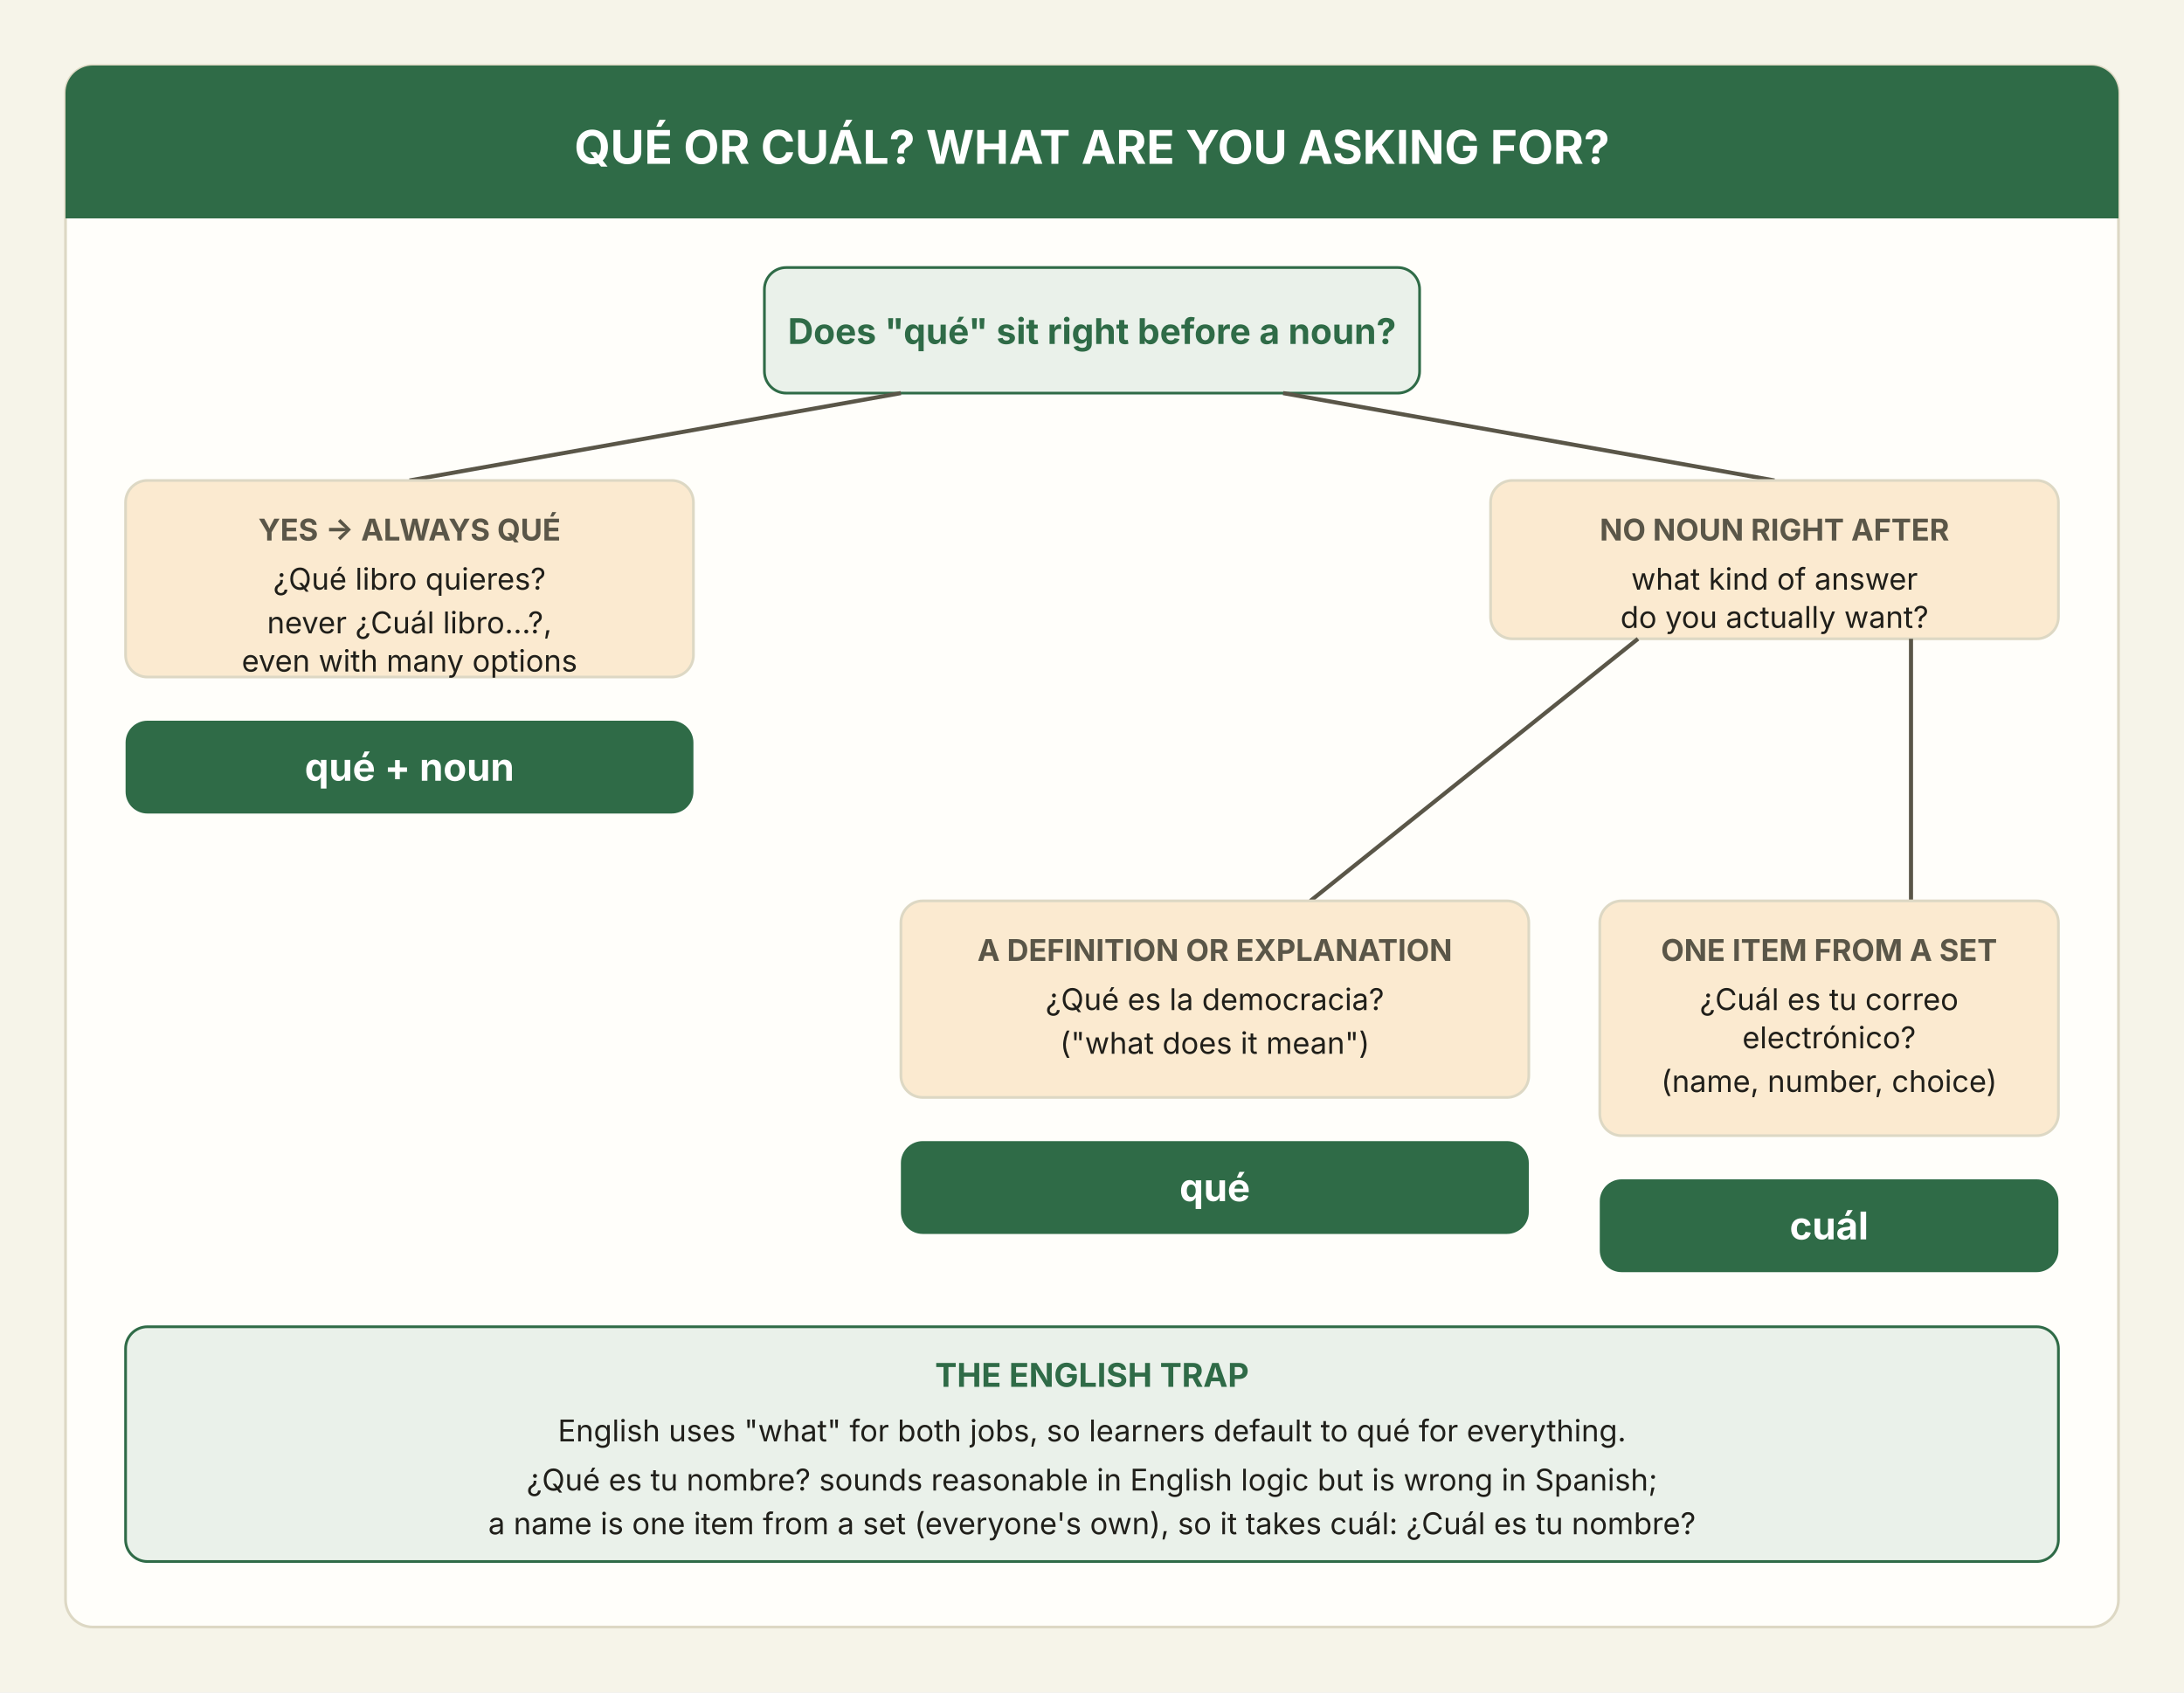
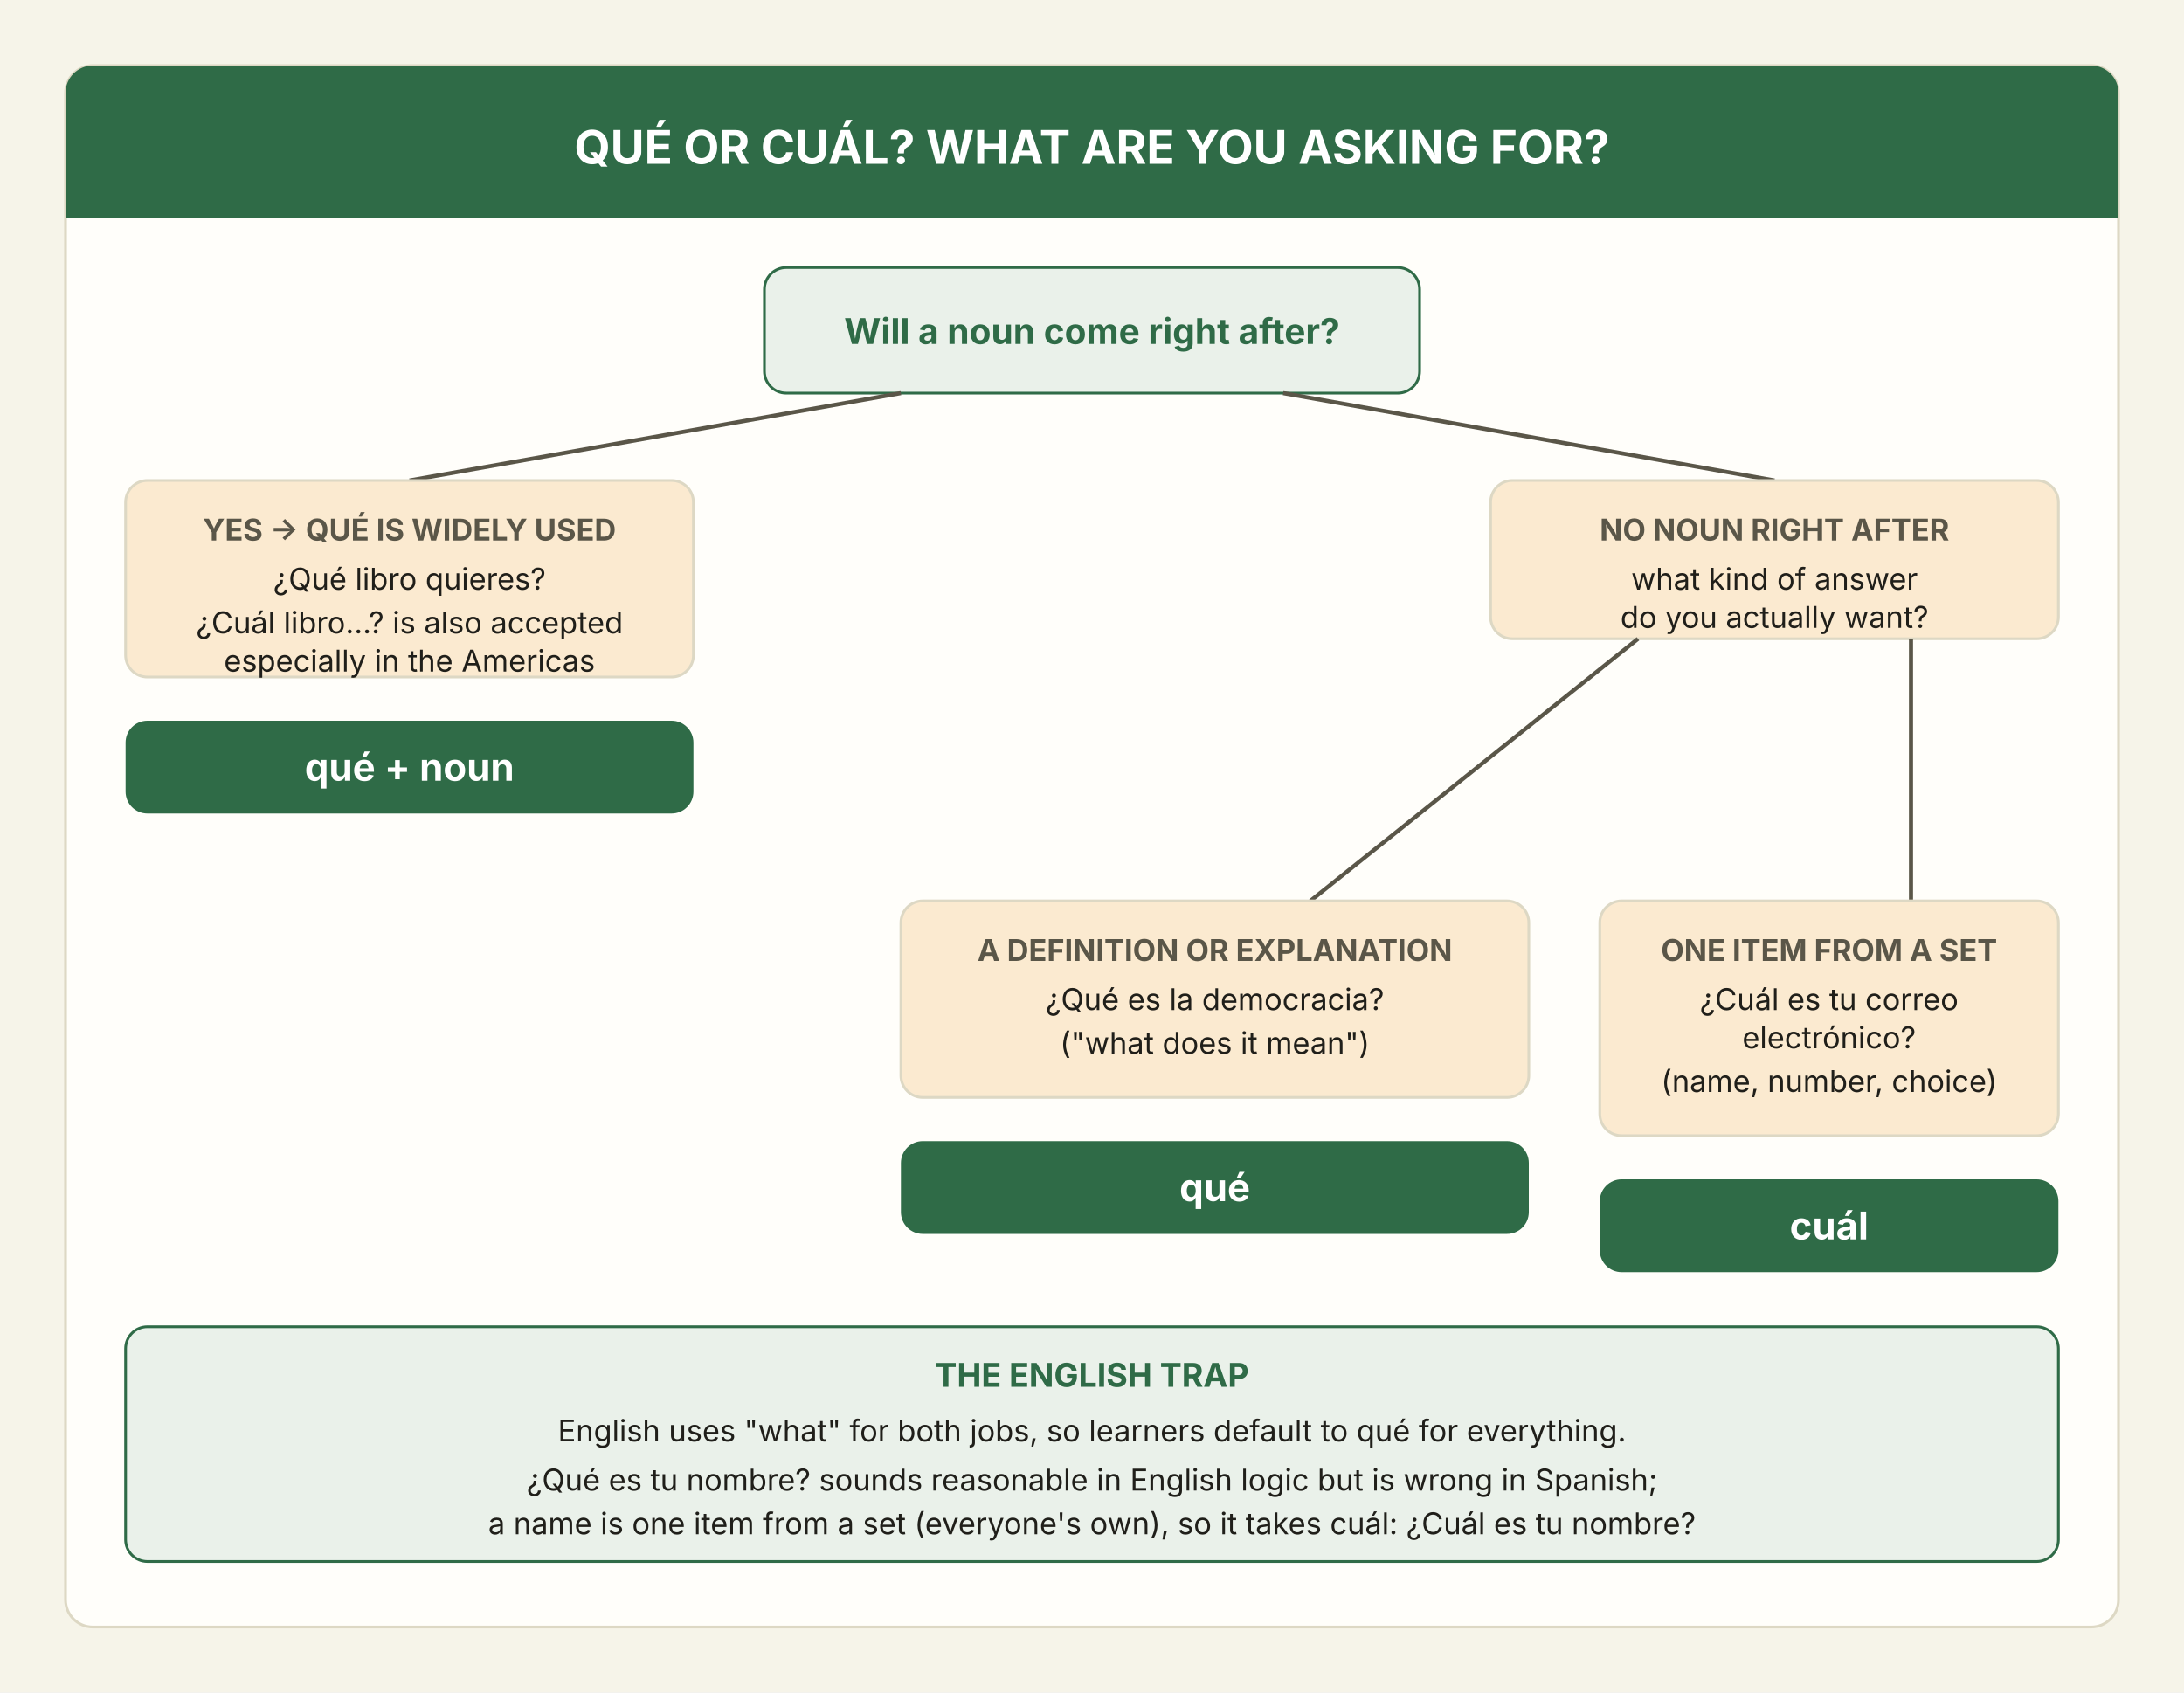
<svg xmlns="http://www.w3.org/2000/svg" viewBox="0 0 800 620" font-family="system-ui, -apple-system, sans-serif">
  <rect width="800" height="620" fill="#f6f4e9" />
  <rect x="24" y="24" width="752" height="572" rx="10" fill="#fffefa" stroke="#ddd8c4" />
  <rect x="24" y="24" width="752" height="56" rx="10" fill="#2f6b47" />
  <rect x="24" y="60" width="752" height="20" fill="#2f6b47" />
  <text x="400" y="60" text-anchor="middle" fill="#ffffff" font-size="17" font-weight="700">QUÉ OR CUÁL? WHAT ARE YOU ASKING FOR?</text>
  <rect x="280" y="98" width="240" height="46" rx="8" fill="#eaf1ea" stroke="#2f6b47" />
-   <text x="400" y="126" text-anchor="middle" fill="#2f6b47" font-size="13" font-weight="700">Does "qué" sit right before a noun?</text>
+   <text x="400" y="126" text-anchor="middle" fill="#2f6b47" font-size="13" font-weight="700">Will a noun come right after?</text>
  <line x1="330" y1="144" x2="150" y2="176" stroke="#5a5648" stroke-width="1.5" />
  <line x1="470" y1="144" x2="650" y2="176" stroke="#5a5648" stroke-width="1.5" />
  <rect x="46" y="176" width="208" height="72" rx="8" fill="#fbead0" stroke="#ddd8c4" />
-   <text x="150" y="198" text-anchor="middle" fill="#5a5648" font-size="11" font-weight="700">YES → ALWAYS QUÉ</text>
+   <text x="150" y="198" text-anchor="middle" fill="#5a5648" font-size="11" font-weight="700">YES → QUÉ IS WIDELY USED</text>
  <text x="150" y="216" text-anchor="middle" fill="#201f1a" font-size="11">¿Qué libro quieres?</text>
-   <text x="150" y="232" text-anchor="middle" fill="#201f1a" font-size="11">never ¿Cuál libro...?,</text>
-   <text x="150" y="246" text-anchor="middle" fill="#201f1a" font-size="11">even with many options</text>
+   <text x="150" y="232" text-anchor="middle" fill="#201f1a" font-size="11">¿Cuál libro...? is also accepted</text>
+   <text x="150" y="246" text-anchor="middle" fill="#201f1a" font-size="11">especially in the Americas</text>
  <rect x="46" y="264" width="208" height="34" rx="8" fill="#2f6b47" />
  <text x="150" y="286" text-anchor="middle" fill="#ffffff" font-size="14" font-weight="700">qué + noun</text>
  <rect x="546" y="176" width="208" height="58" rx="8" fill="#fbead0" stroke="#ddd8c4" />
  <text x="650" y="198" text-anchor="middle" fill="#5a5648" font-size="11" font-weight="700">NO NOUN RIGHT AFTER</text>
  <text x="650" y="216" text-anchor="middle" fill="#201f1a" font-size="11">what kind of answer</text>
  <text x="650" y="230" text-anchor="middle" fill="#201f1a" font-size="11">do you actually want?</text>
  <line x1="600" y1="234" x2="480" y2="330" stroke="#5a5648" stroke-width="1.5" />
  <line x1="700" y1="234" x2="700" y2="330" stroke="#5a5648" stroke-width="1.5" />
  <rect x="330" y="330" width="230" height="72" rx="8" fill="#fbead0" stroke="#ddd8c4" />
  <text x="445" y="352" text-anchor="middle" fill="#5a5648" font-size="11" font-weight="700">A DEFINITION OR EXPLANATION</text>
  <text x="445" y="370" text-anchor="middle" fill="#201f1a" font-size="11">¿Qué es la democracia?</text>
  <text x="445" y="386" text-anchor="middle" fill="#201f1a" font-size="11">("what does it mean")</text>
  <rect x="330" y="418" width="230" height="34" rx="8" fill="#2f6b47" />
  <text x="445" y="440" text-anchor="middle" fill="#ffffff" font-size="14" font-weight="700">qué</text>
  <rect x="586" y="330" width="168" height="86" rx="8" fill="#fbead0" stroke="#ddd8c4" />
  <text x="670" y="352" text-anchor="middle" fill="#5a5648" font-size="11" font-weight="700">ONE ITEM FROM A SET</text>
  <text x="670" y="370" text-anchor="middle" fill="#201f1a" font-size="11">¿Cuál es tu correo</text>
  <text x="670" y="384" text-anchor="middle" fill="#201f1a" font-size="11">electrónico?</text>
  <text x="670" y="400" text-anchor="middle" fill="#201f1a" font-size="11">(name, number, choice)</text>
  <rect x="586" y="432" width="168" height="34" rx="8" fill="#2f6b47" />
  <text x="670" y="454" text-anchor="middle" fill="#ffffff" font-size="14" font-weight="700">cuál</text>
  <rect x="46" y="486" width="708" height="86" rx="8" fill="#eaf1ea" stroke="#2f6b47" />
  <text x="400" y="508" text-anchor="middle" fill="#2f6b47" font-size="12" font-weight="700">THE ENGLISH TRAP</text>
  <text x="400" y="528" text-anchor="middle" fill="#201f1a" font-size="11">English uses "what" for both jobs, so learners default to qué for everything.</text>
  <text x="400" y="546" text-anchor="middle" fill="#201f1a" font-size="11">¿Qué es tu nombre? sounds reasonable in English logic but is wrong in Spanish;</text>
  <text x="400" y="562" text-anchor="middle" fill="#201f1a" font-size="11">a name is one item from a set (everyone's own), so it takes cuál: ¿Cuál es tu nombre?</text>
</svg>
